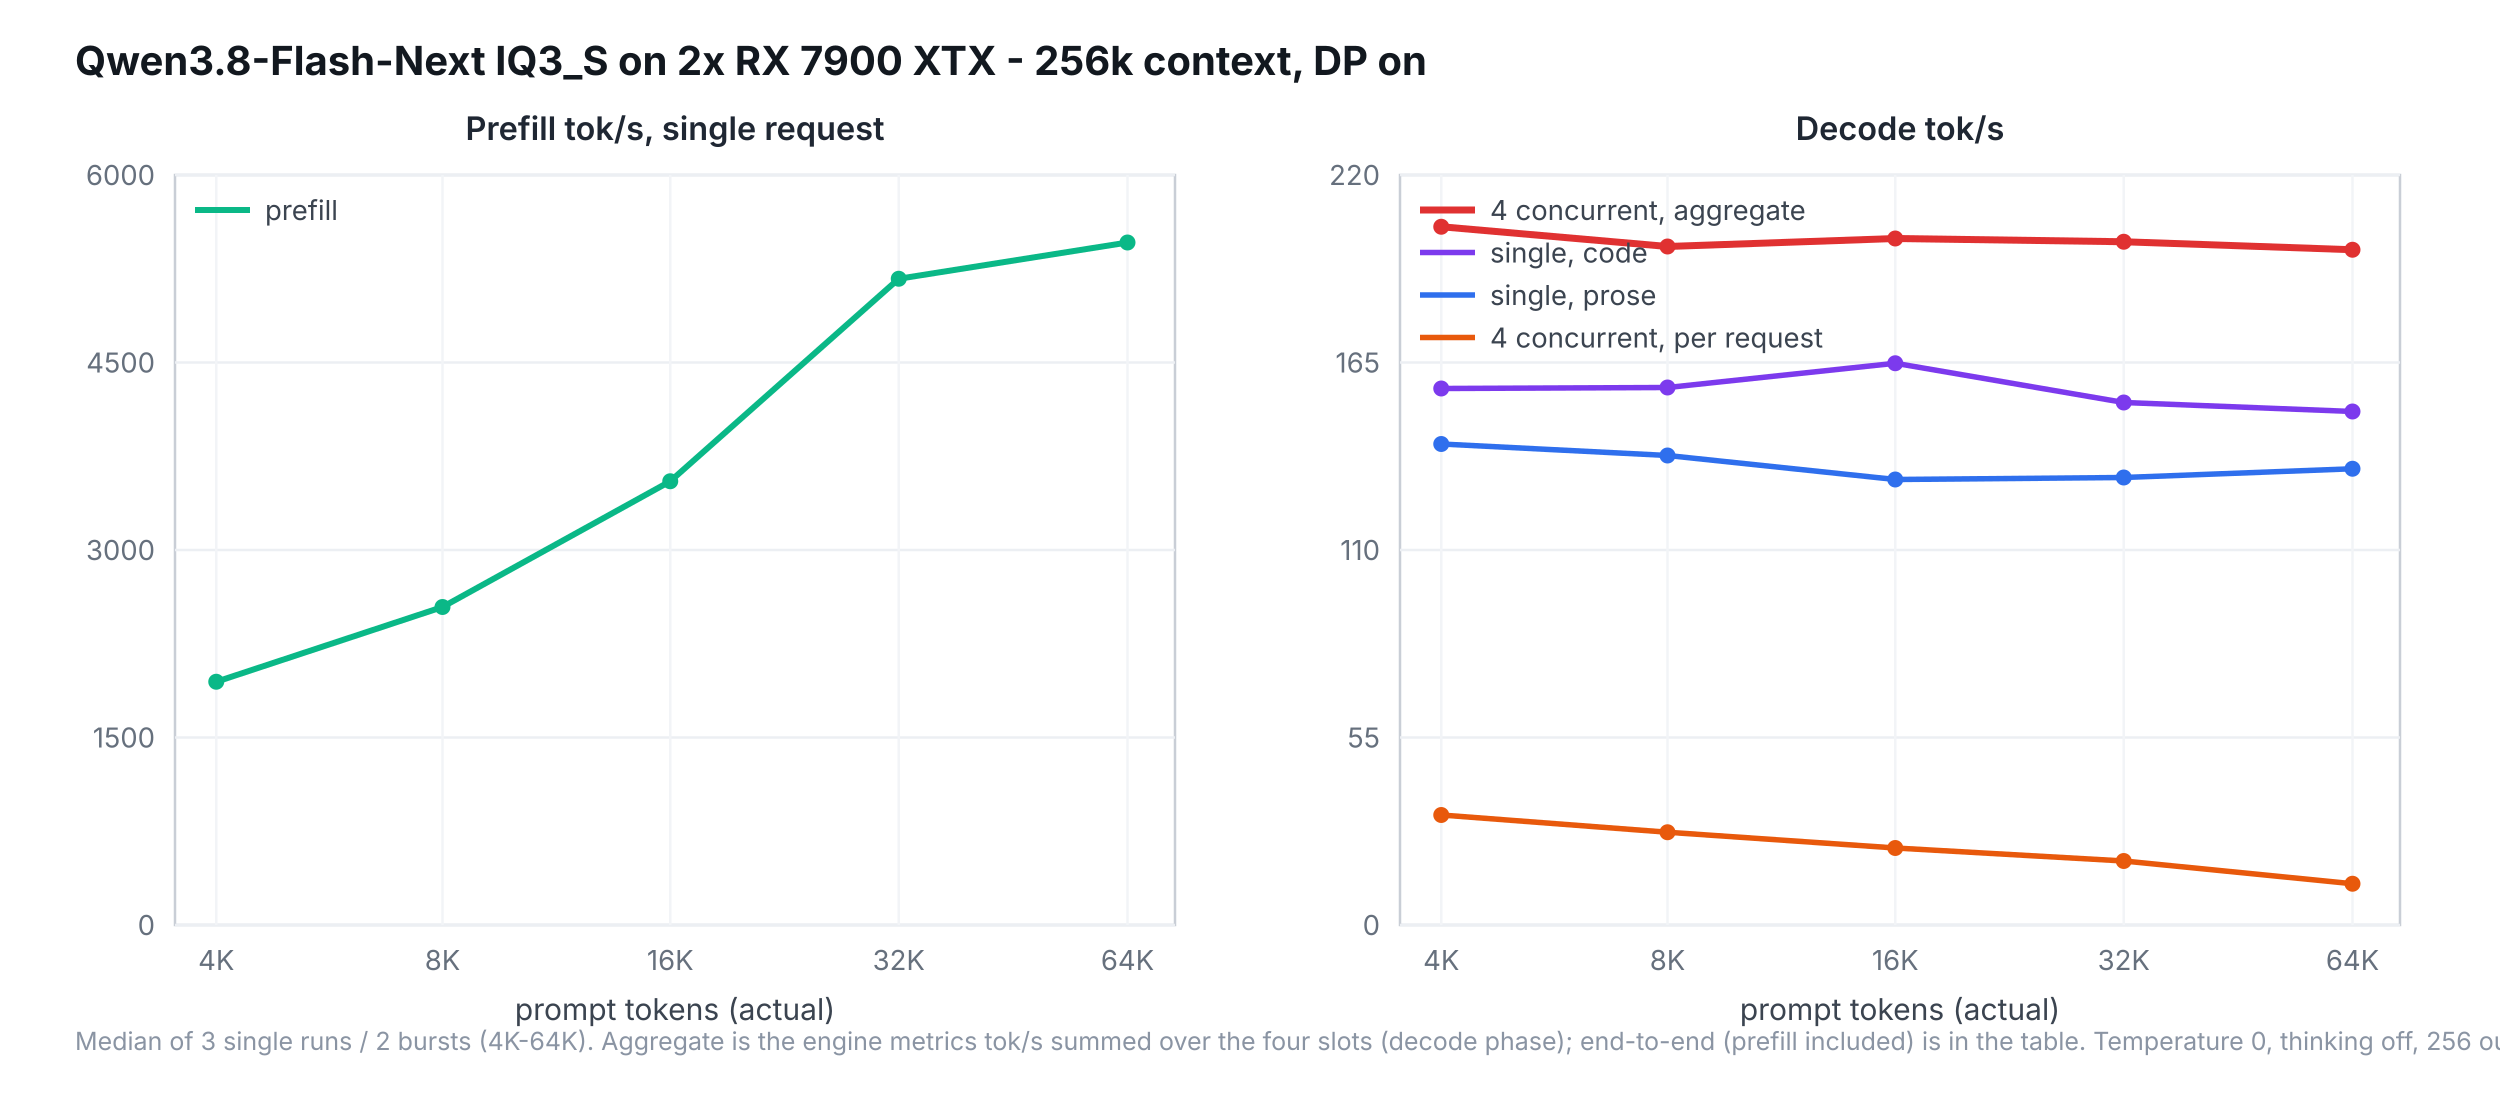
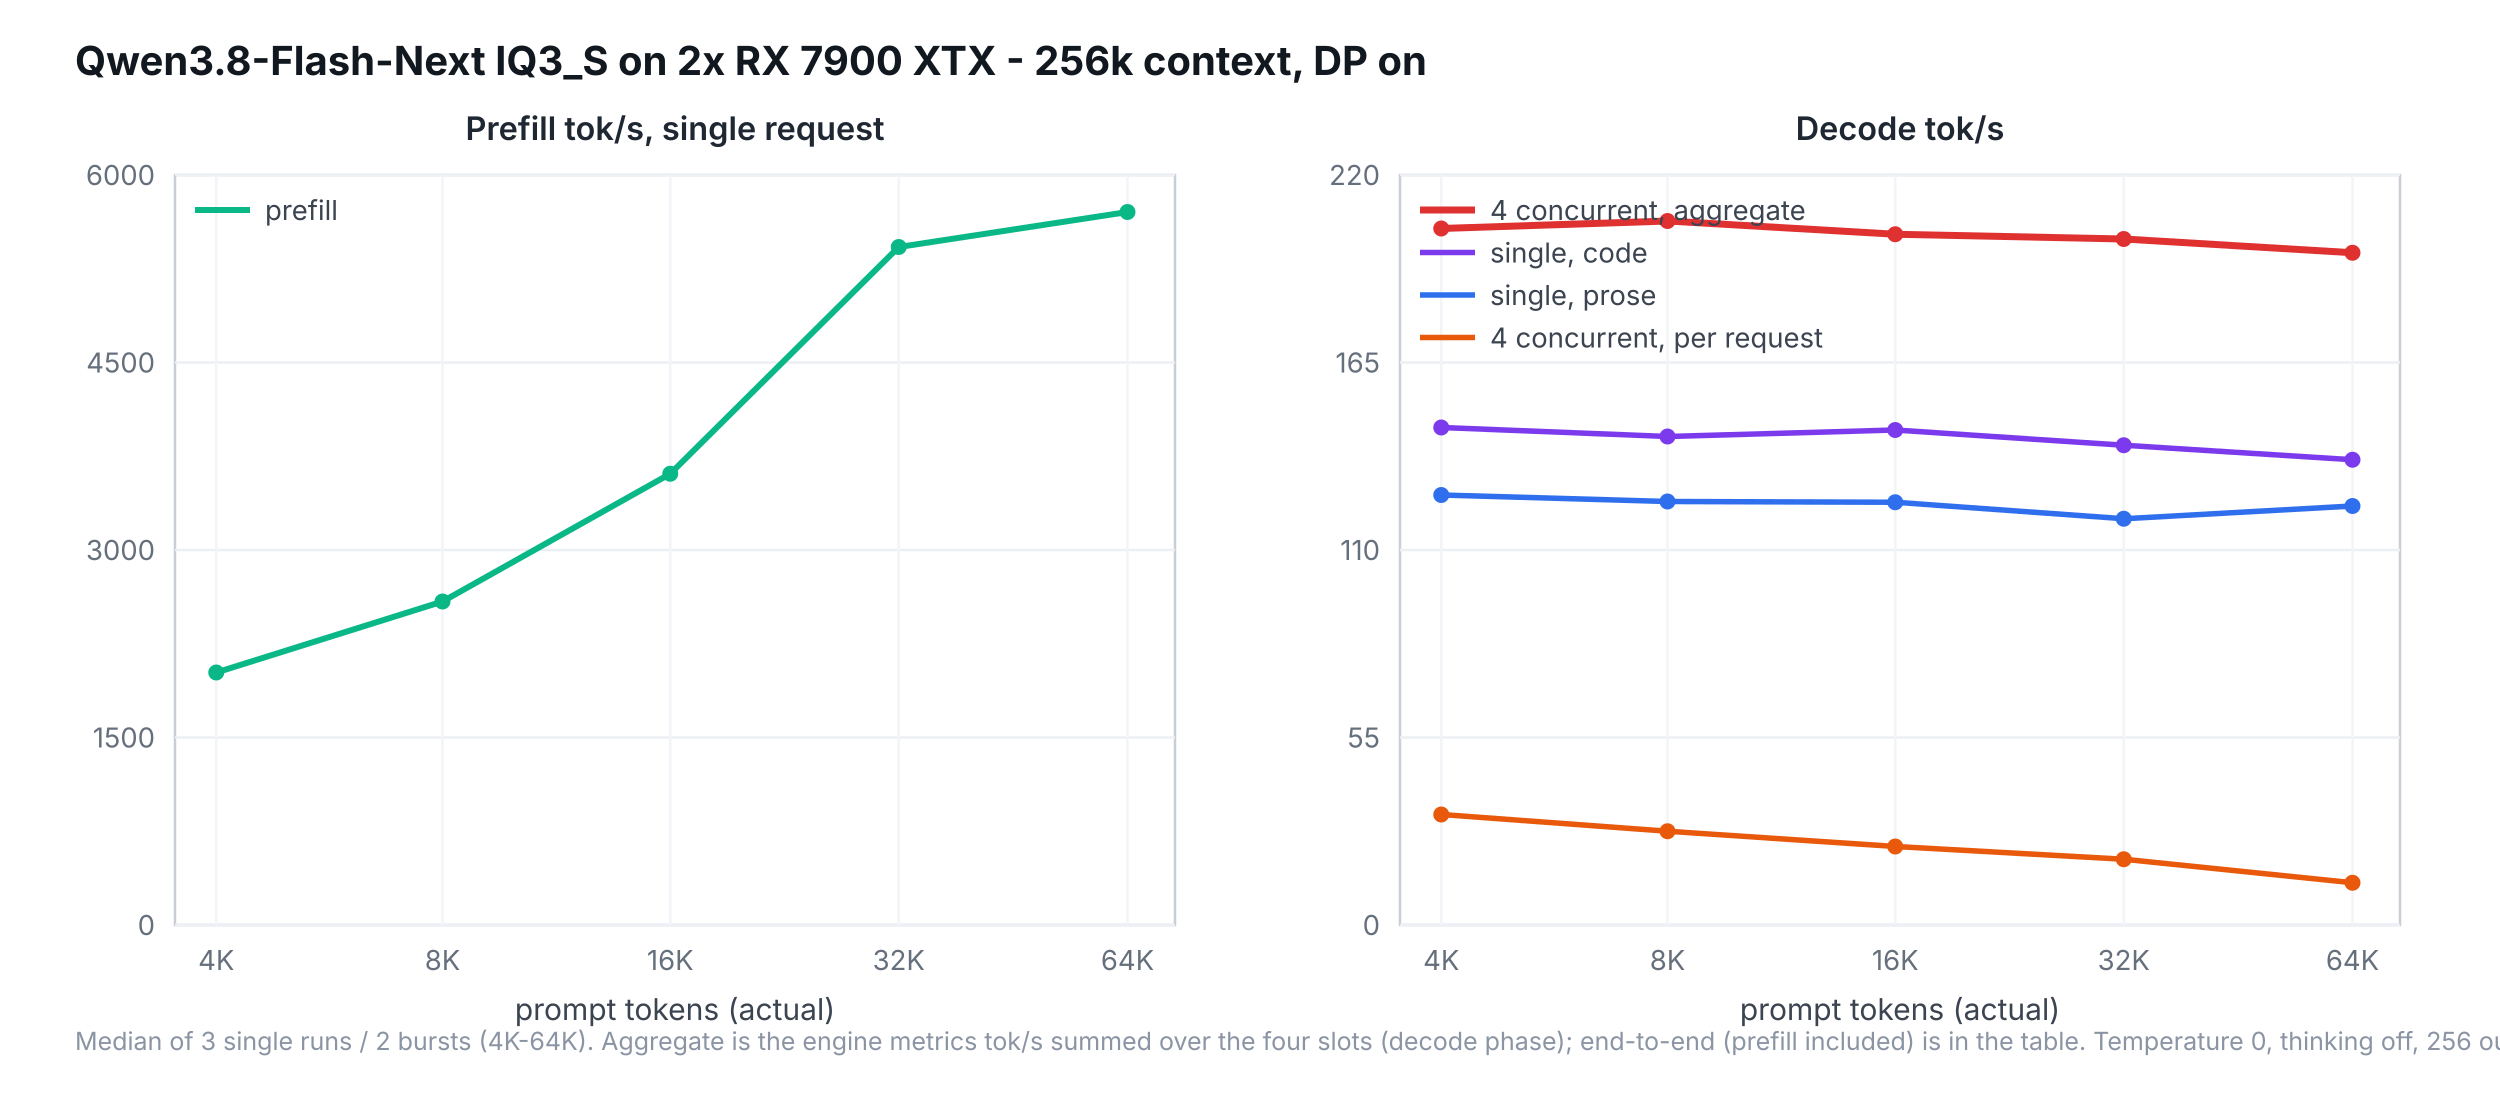
<svg xmlns="http://www.w3.org/2000/svg" width="1000" height="440" viewBox="0 0 1000 440" font-family="Inter,Segoe UI,Arial,sans-serif">
  <rect width="100%" height="100%" fill="#ffffff" />
  <text x="30" y="30" font-size="16" font-weight="700" fill="#12181f">Qwen3.8-Flash-Next IQ3_S on 2x RX 7900 XTX - 256k context, DP on</text>
  <rect x="70" y="70" width="400" height="300" fill="#fff" stroke="#c9ced6" />
  <line x1="70" y1="370.0" x2="470" y2="370.0" stroke="#eceff3" />
  <text x="62" y="374.0" text-anchor="end" font-size="11" fill="#66707d">0</text>
  <line x1="70" y1="295.0" x2="470" y2="295.0" stroke="#eceff3" />
  <text x="62" y="299.0" text-anchor="end" font-size="11" fill="#66707d">1500</text>
  <line x1="70" y1="220.0" x2="470" y2="220.0" stroke="#eceff3" />
  <text x="62" y="224.0" text-anchor="end" font-size="11" fill="#66707d">3000</text>
  <line x1="70" y1="145.0" x2="470" y2="145.0" stroke="#eceff3" />
  <text x="62" y="149.0" text-anchor="end" font-size="11" fill="#66707d">4500</text>
  <line x1="70" y1="70.0" x2="470" y2="70.0" stroke="#eceff3" />
  <text x="62" y="74.0" text-anchor="end" font-size="11" fill="#66707d">6000</text>
  <line x1="86.5" y1="70" x2="86.5" y2="370" stroke="#f2f4f7" />
  <text x="86.5" y="388" text-anchor="middle" font-size="11" fill="#66707d">4K</text>
  <line x1="177.0" y1="70" x2="177.0" y2="370" stroke="#f2f4f7" />
  <text x="177.0" y="388" text-anchor="middle" font-size="11" fill="#66707d">8K</text>
  <line x1="268.1" y1="70" x2="268.1" y2="370" stroke="#f2f4f7" />
  <text x="268.1" y="388" text-anchor="middle" font-size="11" fill="#66707d">16K</text>
  <line x1="359.5" y1="70" x2="359.5" y2="370" stroke="#f2f4f7" />
  <text x="359.5" y="388" text-anchor="middle" font-size="11" fill="#66707d">32K</text>
  <line x1="451.0" y1="70" x2="451.0" y2="370" stroke="#f2f4f7" />
  <text x="451.0" y="388" text-anchor="middle" font-size="11" fill="#66707d">64K</text>
  <text x="270" y="408" text-anchor="middle" font-size="12" fill="#3b4450">prompt tokens (actual)</text>
  <text x="270" y="56" text-anchor="middle" font-size="13" font-weight="600" fill="#1f2733">Prefill tok/s, single request</text>
-   <polyline points="86.5,272.7 177.0,242.8 268.1,192.5 359.5,111.5 451.0,97.0" fill="none" stroke="#0ab887" stroke-width="2.4" />
-   <circle cx="86.5" cy="272.7" r="3.2" fill="#0ab887" />
-   <circle cx="177.0" cy="242.8" r="3.2" fill="#0ab887" />
-   <circle cx="268.1" cy="192.5" r="3.2" fill="#0ab887" />
-   <circle cx="359.5" cy="111.5" r="3.2" fill="#0ab887" />
-   <circle cx="451.0" cy="97.0" r="3.2" fill="#0ab887" />
+   <polyline points="86.5,269.0 177.0,240.6 268.1,189.5 359.5,98.8 451.0,84.8" fill="none" stroke="#0ab887" stroke-width="2.4" />
+   <circle cx="86.5" cy="269.0" r="3.2" fill="#0ab887" />
+   <circle cx="177.0" cy="240.6" r="3.2" fill="#0ab887" />
+   <circle cx="268.1" cy="189.5" r="3.2" fill="#0ab887" />
+   <circle cx="359.5" cy="98.8" r="3.2" fill="#0ab887" />
+   <circle cx="451.0" cy="84.8" r="3.2" fill="#0ab887" />
  <line x1="78" y1="84" x2="100" y2="84" stroke="#0ab887" stroke-width="2.4" />
  <text x="106" y="88" font-size="11" fill="#3b4450">prefill</text>
  <rect x="560" y="70" width="400" height="300" fill="#fff" stroke="#c9ced6" />
  <line x1="560" y1="370.0" x2="960" y2="370.0" stroke="#eceff3" />
  <text x="552" y="374.0" text-anchor="end" font-size="11" fill="#66707d">0</text>
  <line x1="560" y1="295.0" x2="960" y2="295.0" stroke="#eceff3" />
  <text x="552" y="299.0" text-anchor="end" font-size="11" fill="#66707d">55</text>
  <line x1="560" y1="220.0" x2="960" y2="220.0" stroke="#eceff3" />
  <text x="552" y="224.0" text-anchor="end" font-size="11" fill="#66707d">110</text>
  <line x1="560" y1="145.0" x2="960" y2="145.0" stroke="#eceff3" />
  <text x="552" y="149.0" text-anchor="end" font-size="11" fill="#66707d">165</text>
  <line x1="560" y1="70.0" x2="960" y2="70.0" stroke="#eceff3" />
  <text x="552" y="74.0" text-anchor="end" font-size="11" fill="#66707d">220</text>
  <line x1="576.5" y1="70" x2="576.5" y2="370" stroke="#f2f4f7" />
  <text x="576.5" y="388" text-anchor="middle" font-size="11" fill="#66707d">4K</text>
  <line x1="667.0" y1="70" x2="667.0" y2="370" stroke="#f2f4f7" />
  <text x="667.0" y="388" text-anchor="middle" font-size="11" fill="#66707d">8K</text>
  <line x1="758.1" y1="70" x2="758.1" y2="370" stroke="#f2f4f7" />
  <text x="758.1" y="388" text-anchor="middle" font-size="11" fill="#66707d">16K</text>
  <line x1="849.5" y1="70" x2="849.5" y2="370" stroke="#f2f4f7" />
  <text x="849.5" y="388" text-anchor="middle" font-size="11" fill="#66707d">32K</text>
  <line x1="941.0" y1="70" x2="941.0" y2="370" stroke="#f2f4f7" />
  <text x="941.0" y="388" text-anchor="middle" font-size="11" fill="#66707d">64K</text>
  <text x="760" y="408" text-anchor="middle" font-size="12" fill="#3b4450">prompt tokens (actual)</text>
  <text x="760" y="56" text-anchor="middle" font-size="13" font-weight="600" fill="#1f2733">Decode tok/s</text>
-   <polyline points="576.5,90.7 667.0,98.6 758.1,95.4 849.5,96.7 941.0,99.9" fill="none" stroke="#e03131" stroke-width="2.8" />
-   <circle cx="576.5" cy="90.7" r="3.2" fill="#e03131" />
-   <circle cx="667.0" cy="98.6" r="3.2" fill="#e03131" />
-   <circle cx="758.1" cy="95.4" r="3.2" fill="#e03131" />
-   <circle cx="849.5" cy="96.7" r="3.2" fill="#e03131" />
-   <circle cx="941.0" cy="99.9" r="3.2" fill="#e03131" />
-   <polyline points="576.5,155.4 667.0,155.0 758.1,145.3 849.5,161.0 941.0,164.6" fill="none" stroke="#7c3aed" stroke-width="2.2" />
-   <circle cx="576.5" cy="155.4" r="3.2" fill="#7c3aed" />
-   <circle cx="667.0" cy="155.0" r="3.2" fill="#7c3aed" />
-   <circle cx="758.1" cy="145.3" r="3.2" fill="#7c3aed" />
-   <circle cx="849.5" cy="161.0" r="3.2" fill="#7c3aed" />
-   <circle cx="941.0" cy="164.6" r="3.2" fill="#7c3aed" />
-   <polyline points="576.5,177.6 667.0,182.2 758.1,191.8 849.5,191.0 941.0,187.5" fill="none" stroke="#2f6fed" stroke-width="2.2" />
-   <circle cx="576.5" cy="177.6" r="3.2" fill="#2f6fed" />
-   <circle cx="667.0" cy="182.2" r="3.2" fill="#2f6fed" />
-   <circle cx="758.1" cy="191.8" r="3.2" fill="#2f6fed" />
-   <circle cx="849.5" cy="191.0" r="3.2" fill="#2f6fed" />
-   <circle cx="941.0" cy="187.5" r="3.2" fill="#2f6fed" />
-   <polyline points="576.5,326.0 667.0,332.9 758.1,339.2 849.5,344.4 941.0,353.5" fill="none" stroke="#e8590c" stroke-width="2.2" />
-   <circle cx="576.5" cy="326.0" r="3.2" fill="#e8590c" />
-   <circle cx="667.0" cy="332.9" r="3.2" fill="#e8590c" />
-   <circle cx="758.1" cy="339.2" r="3.2" fill="#e8590c" />
-   <circle cx="849.5" cy="344.4" r="3.2" fill="#e8590c" />
-   <circle cx="941.0" cy="353.5" r="3.2" fill="#e8590c" />
+   <polyline points="576.5,91.4 667.0,88.4 758.1,93.7 849.5,95.6 941.0,101.1" fill="none" stroke="#e03131" stroke-width="2.8" />
+   <circle cx="576.5" cy="91.4" r="3.2" fill="#e03131" />
+   <circle cx="667.0" cy="88.4" r="3.2" fill="#e03131" />
+   <circle cx="758.1" cy="93.7" r="3.2" fill="#e03131" />
+   <circle cx="849.5" cy="95.6" r="3.2" fill="#e03131" />
+   <circle cx="941.0" cy="101.1" r="3.2" fill="#e03131" />
+   <polyline points="576.5,171.0 667.0,174.6 758.1,172.0 849.5,178.1 941.0,183.9" fill="none" stroke="#7c3aed" stroke-width="2.2" />
+   <circle cx="576.5" cy="171.0" r="3.2" fill="#7c3aed" />
+   <circle cx="667.0" cy="174.6" r="3.2" fill="#7c3aed" />
+   <circle cx="758.1" cy="172.0" r="3.2" fill="#7c3aed" />
+   <circle cx="849.5" cy="178.1" r="3.2" fill="#7c3aed" />
+   <circle cx="941.0" cy="183.9" r="3.2" fill="#7c3aed" />
+   <polyline points="576.5,198.0 667.0,200.6 758.1,200.9 849.5,207.5 941.0,202.4" fill="none" stroke="#2f6fed" stroke-width="2.2" />
+   <circle cx="576.5" cy="198.0" r="3.2" fill="#2f6fed" />
+   <circle cx="667.0" cy="200.6" r="3.2" fill="#2f6fed" />
+   <circle cx="758.1" cy="200.9" r="3.2" fill="#2f6fed" />
+   <circle cx="849.5" cy="207.5" r="3.2" fill="#2f6fed" />
+   <circle cx="941.0" cy="202.4" r="3.2" fill="#2f6fed" />
+   <polyline points="576.5,325.8 667.0,332.5 758.1,338.6 849.5,343.7 941.0,353.1" fill="none" stroke="#e8590c" stroke-width="2.2" />
+   <circle cx="576.5" cy="325.8" r="3.2" fill="#e8590c" />
+   <circle cx="667.0" cy="332.5" r="3.2" fill="#e8590c" />
+   <circle cx="758.1" cy="338.6" r="3.2" fill="#e8590c" />
+   <circle cx="849.5" cy="343.7" r="3.2" fill="#e8590c" />
+   <circle cx="941.0" cy="353.1" r="3.2" fill="#e8590c" />
  <line x1="568" y1="84" x2="590" y2="84" stroke="#e03131" stroke-width="2.8" />
  <text x="596" y="88" font-size="11" fill="#3b4450">4 concurrent, aggregate</text>
  <line x1="568" y1="101" x2="590" y2="101" stroke="#7c3aed" stroke-width="2.2" />
  <text x="596" y="105" font-size="11" fill="#3b4450">single, code</text>
  <line x1="568" y1="118" x2="590" y2="118" stroke="#2f6fed" stroke-width="2.2" />
  <text x="596" y="122" font-size="11" fill="#3b4450">single, prose</text>
  <line x1="568" y1="135" x2="590" y2="135" stroke="#e8590c" stroke-width="2.2" />
  <text x="596" y="139" font-size="11" fill="#3b4450">4 concurrent, per request</text>
  <text x="30" y="420" font-size="10" fill="#8a94a3">Median of 3 single runs / 2 bursts (4K-64K). Aggregate is the engine metrics tok/s summed over the four slots (decode phase); end-to-end (prefill included) is in the table. Temperature 0, thinking off, 256 output tokens.</text>
</svg>
